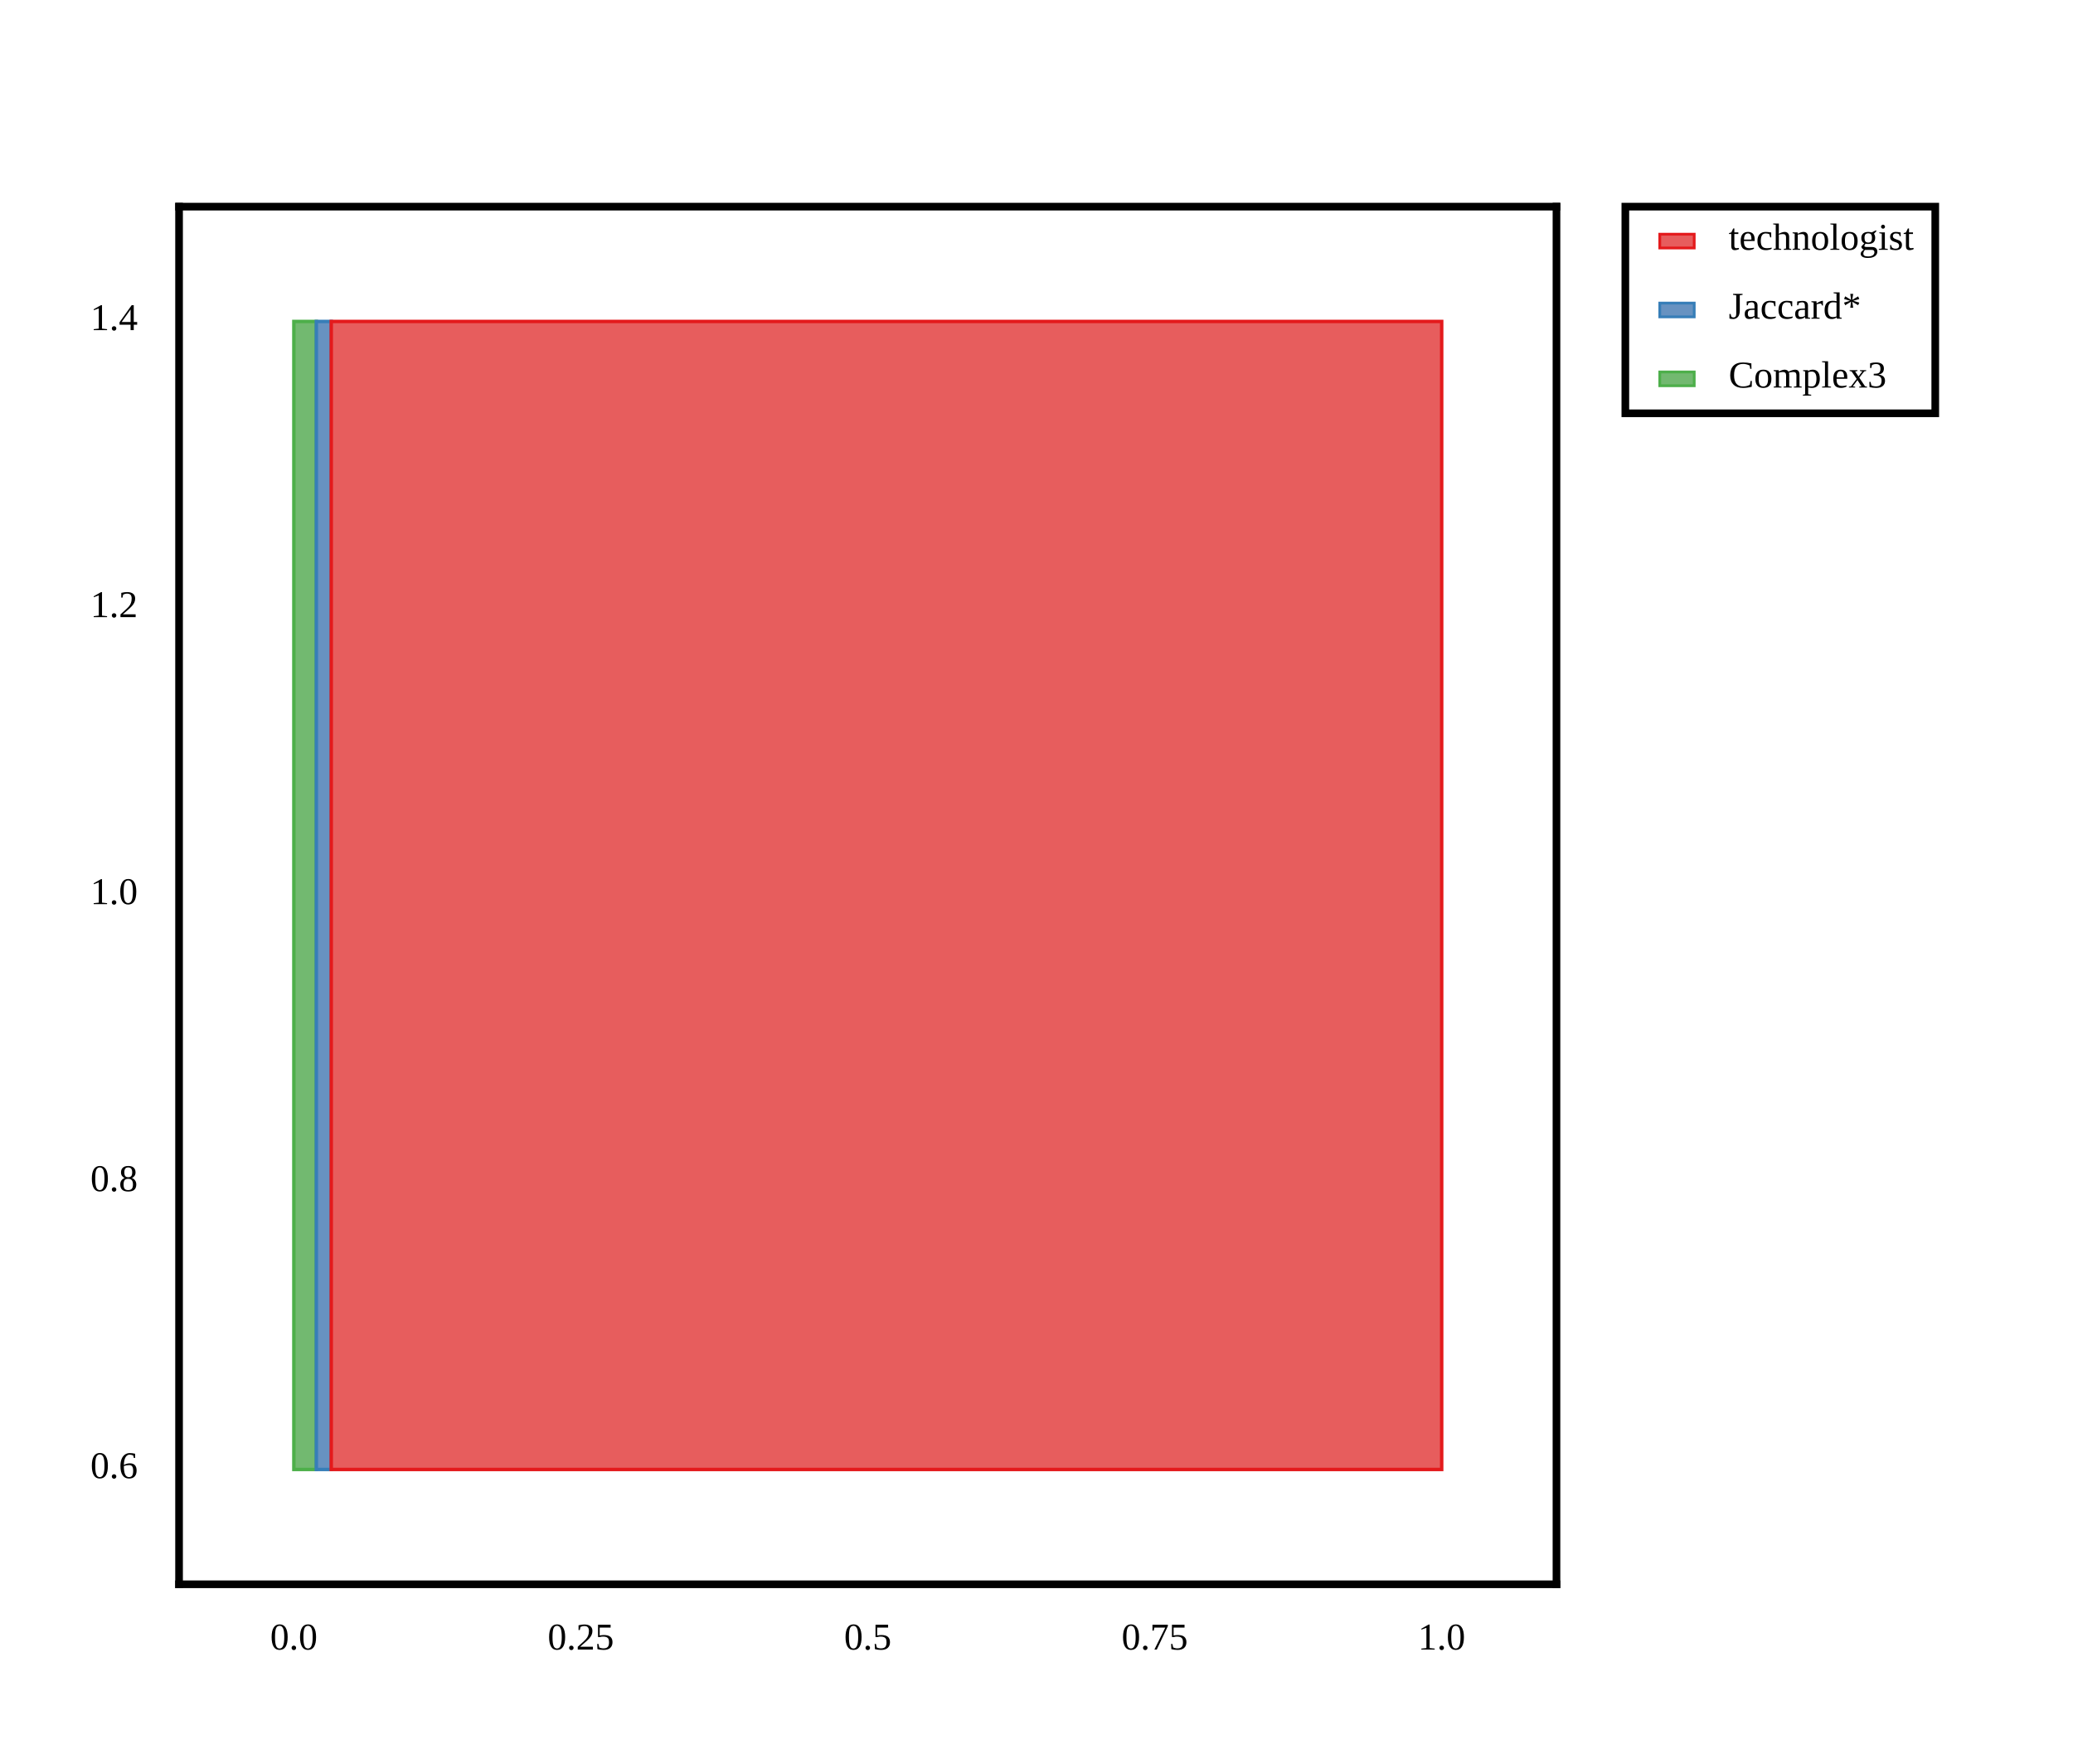
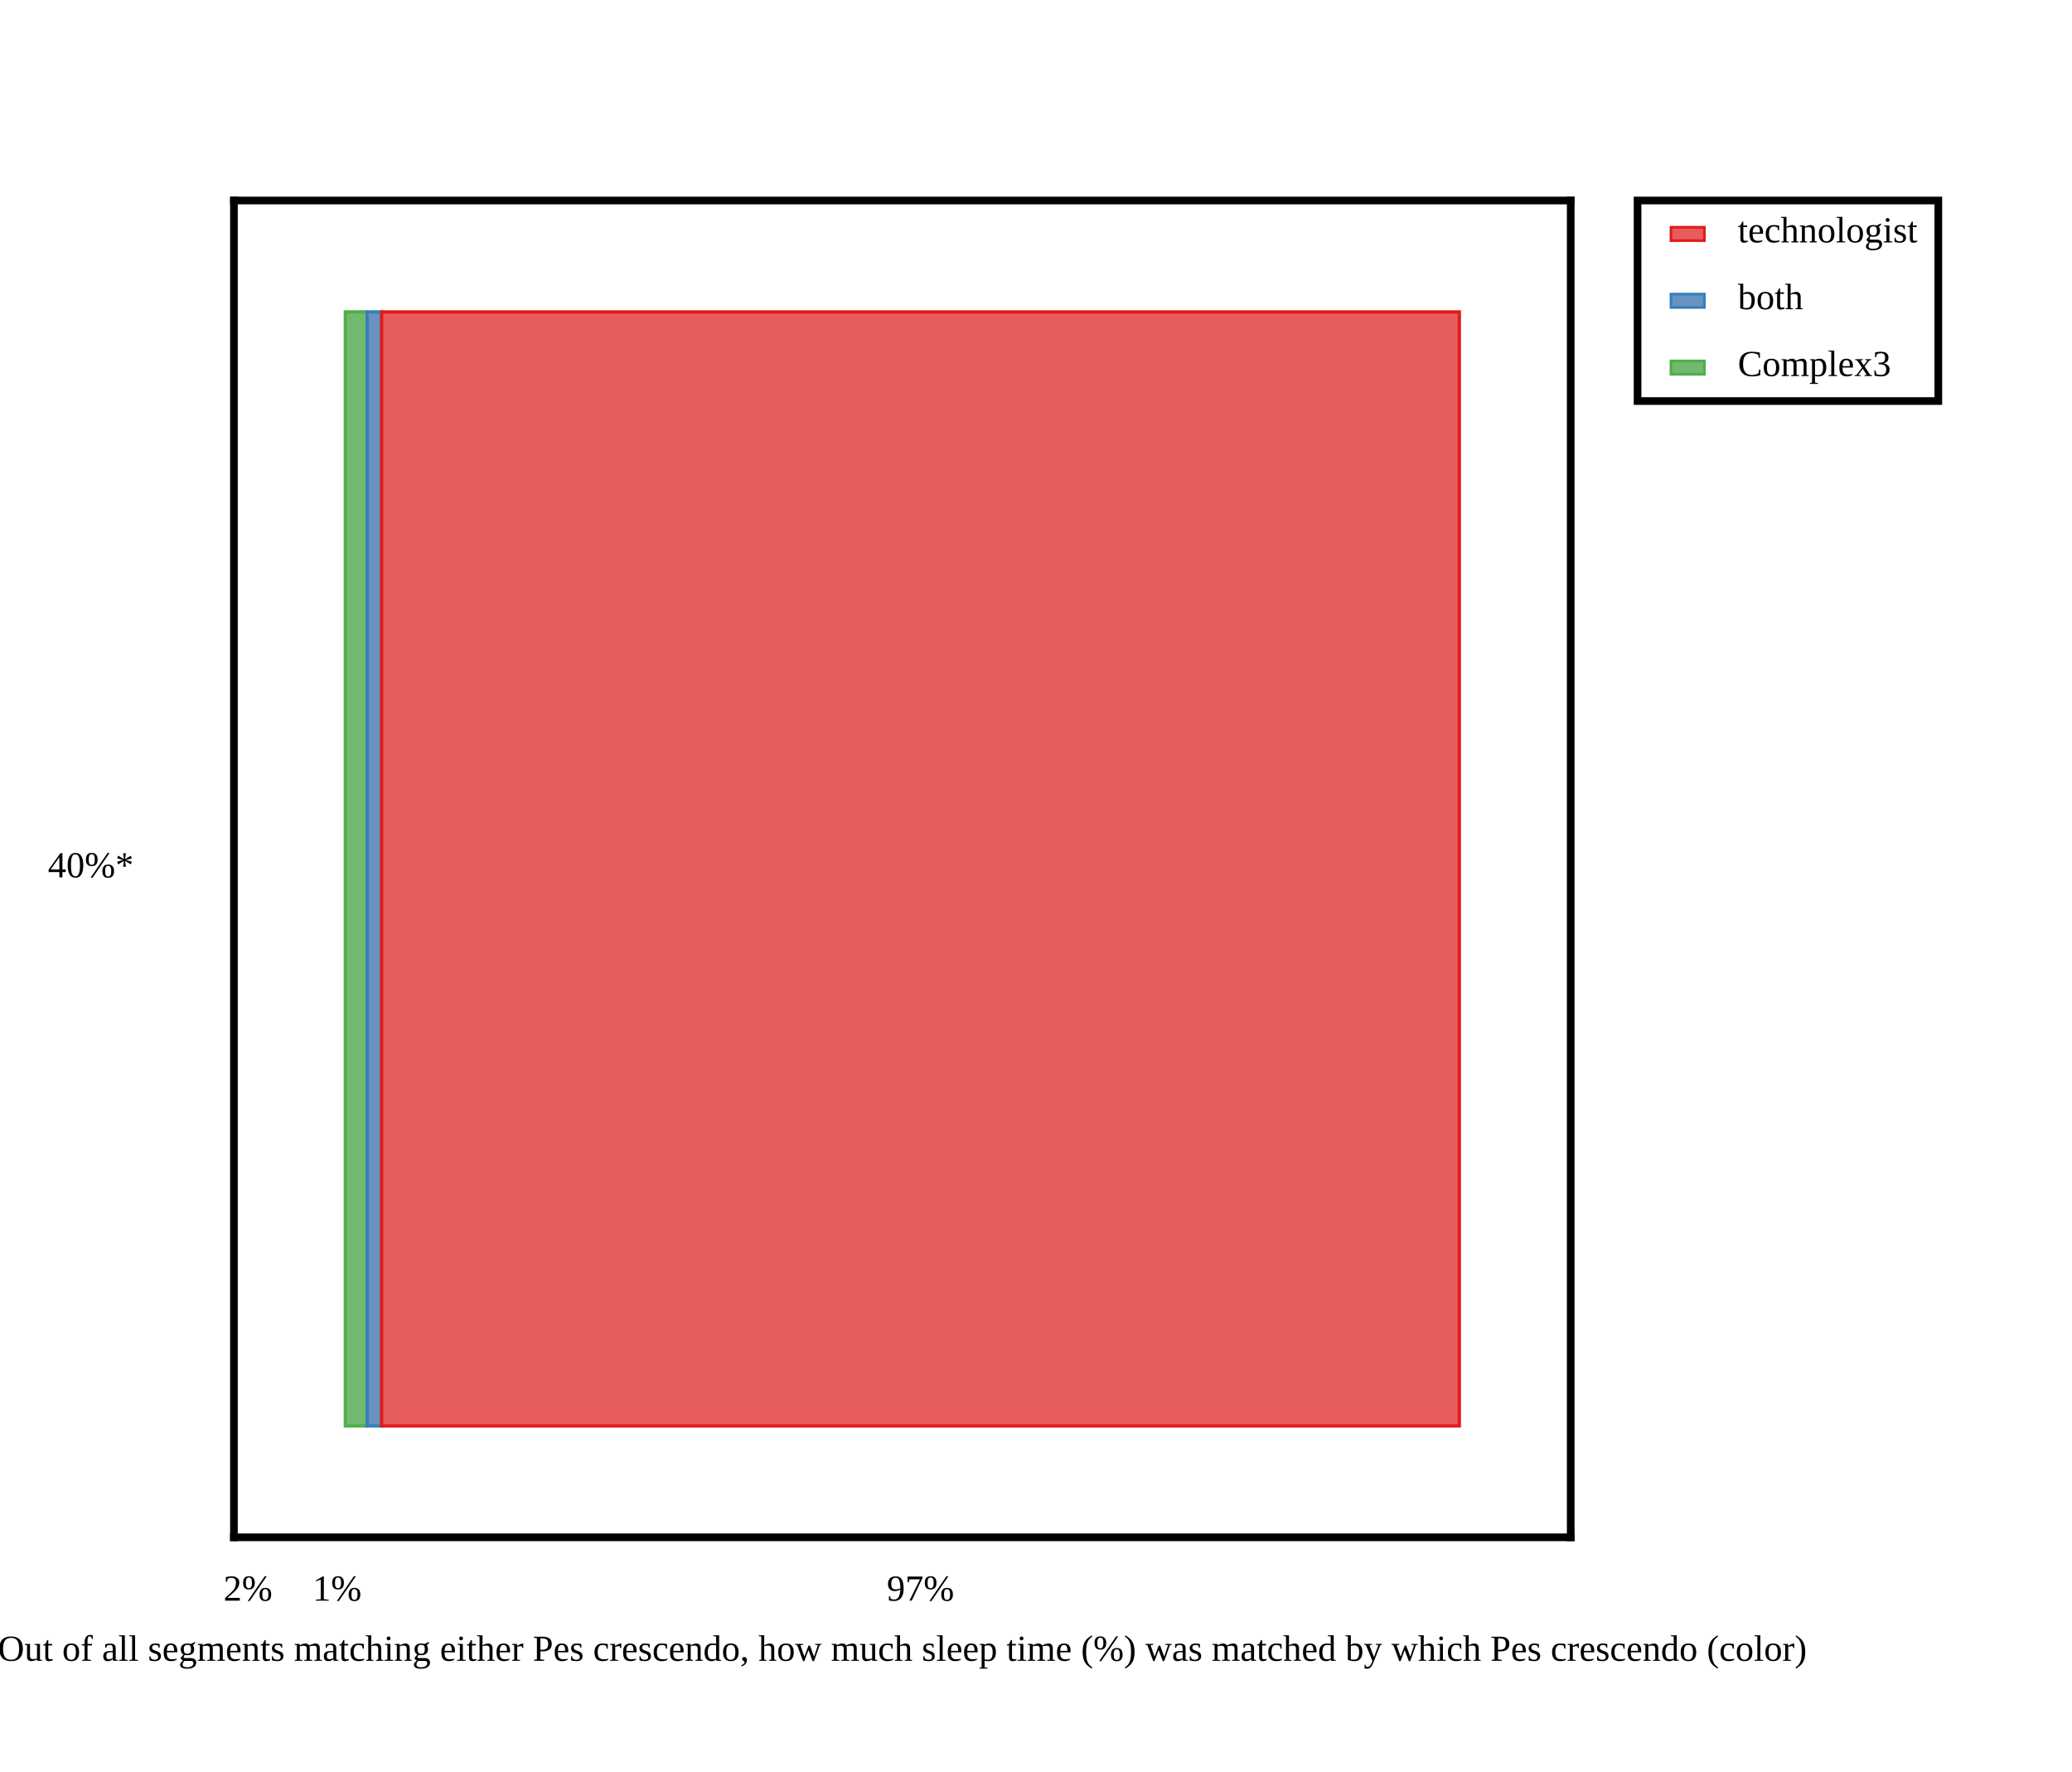
- <svg xmlns="http://www.w3.org/2000/svg" height="512" stroke-opacity="1" viewBox="0.0 0.0 602 512.0" font-size="1" width="602" stroke="rgb(0,0,0)" version="1.1">
+ <svg xmlns="http://www.w3.org/2000/svg" height="530" stroke-opacity="1" viewBox="0.0 0.0 620 530.0" font-size="1" width="620" stroke="rgb(0,0,0)" version="1.1">
  <defs />
-   <g stroke-linejoin="miter" stroke-opacity="1.0" fill-opacity="0.0" stroke="rgb(0,0,0)" stroke-width="2.221" fill="rgb(0,0,0)" stroke-linecap="square" stroke-miterlimit="10.0">
-     <path d="M 52,460 v -400 M 452,460 v -400 " />
+   <g stroke-linejoin="miter" stroke-opacity="1.0" fill-opacity="0.0" stroke="rgb(0,0,0)" stroke-width="2.293" fill="rgb(0,0,0)" stroke-linecap="square" stroke-miterlimit="10.0">
+     <path d="M 70,460 v -400 M 470,460 v -400 " />
  </g>
-   <g stroke-linejoin="miter" stroke-opacity="1.0" fill-opacity="1.0" font-size="11.0px" stroke="rgb(0,0,0)" stroke-width="2.221" fill="rgb(0,0,0)" stroke-linecap="butt" stroke-miterlimit="10.0">
-     <text dominant-baseline="middle" transform="matrix(1,0,0,1,40,93.3333)" stroke="none" text-anchor="end">1.4</text>
+   <g stroke-linejoin="miter" stroke-opacity="1.0" fill-opacity="1.0" font-size="11.0px" stroke="rgb(0,0,0)" stroke-width="2.293" fill="rgb(0,0,0)" stroke-linecap="butt" stroke-miterlimit="10.0">
+     <text dominant-baseline="middle" transform="matrix(1,0,0,1,40,260)" stroke="none" text-anchor="end">40%*</text>
  </g>
-   <g stroke-linejoin="miter" stroke-opacity="1.0" fill-opacity="1.0" font-size="11.0px" stroke="rgb(0,0,0)" stroke-width="2.221" fill="rgb(0,0,0)" stroke-linecap="butt" stroke-miterlimit="10.0">
-     <text dominant-baseline="middle" transform="matrix(1,0,0,1,40,176.6667)" stroke="none" text-anchor="end">1.2</text>
+   <g stroke-linejoin="miter" stroke-opacity="1.0" fill-opacity="0.0" stroke="rgb(0,0,0)" stroke-width="2.293" fill="rgb(0,0,0)" stroke-linecap="square" stroke-miterlimit="10.0">
+     <path d="M 70,460 h 400 M 70,60 h 400 " />
  </g>
-   <g stroke-linejoin="miter" stroke-opacity="1.0" fill-opacity="1.0" font-size="11.0px" stroke="rgb(0,0,0)" stroke-width="2.221" fill="rgb(0,0,0)" stroke-linecap="butt" stroke-miterlimit="10.0">
-     <text dominant-baseline="middle" transform="matrix(1,0,0,1,40,260)" stroke="none" text-anchor="end">1.0</text>
+   <g stroke-linejoin="miter" stroke-opacity="1.0" fill-opacity="1.0" font-size="11.0px" stroke="rgb(0,0,0)" stroke-width="2.293" fill="rgb(0,0,0)" stroke-linecap="butt" stroke-miterlimit="10.0">
+     <text dominant-baseline="text-before-edge" transform="matrix(1,0,0,1,270,490)" stroke="none" text-anchor="middle">Out of all segments matching either Pes crescendo, how much sleep time (%) was matched by which Pes crescendo (color)</text>
  </g>
-   <g stroke-linejoin="miter" stroke-opacity="1.0" fill-opacity="1.0" font-size="11.0px" stroke="rgb(0,0,0)" stroke-width="2.221" fill="rgb(0,0,0)" stroke-linecap="butt" stroke-miterlimit="10.0">
-     <text dominant-baseline="middle" transform="matrix(1,0,0,1,40,343.3333)" stroke="none" text-anchor="end">0.8</text>
+   <g stroke-linejoin="miter" stroke-opacity="1.0" fill-opacity="1.0" font-size="11.0px" stroke="rgb(0,0,0)" stroke-width="2.293" fill="rgb(0,0,0)" stroke-linecap="butt" stroke-miterlimit="10.0">
+     <text dominant-baseline="text-before-edge" transform="matrix(1,0,0,1,275.4316,472)" stroke="none" text-anchor="middle">97%</text>
  </g>
-   <g stroke-linejoin="miter" stroke-opacity="1.0" fill-opacity="1.0" font-size="11.0px" stroke="rgb(0,0,0)" stroke-width="2.221" fill="rgb(0,0,0)" stroke-linecap="butt" stroke-miterlimit="10.0">
-     <text dominant-baseline="middle" transform="matrix(1,0,0,1,40,426.6667)" stroke="none" text-anchor="end">0.6</text>
+   <g stroke-linejoin="miter" stroke-opacity="1.0" fill-opacity="1.0" font-size="11.0px" stroke="rgb(0,0,0)" stroke-width="2.293" fill="rgb(0,0,0)" stroke-linecap="butt" stroke-miterlimit="10.0">
+     <text dominant-baseline="text-before-edge" transform="matrix(1,0,0,1,100.8631,472)" stroke="none" text-anchor="middle">1%</text>
  </g>
-   <g stroke-linejoin="miter" stroke-opacity="1.0" fill-opacity="0.0" stroke="rgb(0,0,0)" stroke-width="2.221" fill="rgb(0,0,0)" stroke-linecap="square" stroke-miterlimit="10.0">
-     <path d="M 52,460 h 400 M 52,60 h 400 " />
-   </g>
-   <g stroke-linejoin="miter" stroke-opacity="1.0" fill-opacity="1.0" font-size="11.0px" stroke="rgb(0,0,0)" stroke-width="2.221" fill="rgb(0,0,0)" stroke-linecap="butt" stroke-miterlimit="10.0">
-     <text dominant-baseline="text-before-edge" transform="matrix(1,0,0,1,418.6667,472)" stroke="none" text-anchor="middle">1.0</text>
-   </g>
-   <g stroke-linejoin="miter" stroke-opacity="1.0" fill-opacity="1.0" font-size="11.0px" stroke="rgb(0,0,0)" stroke-width="2.221" fill="rgb(0,0,0)" stroke-linecap="butt" stroke-miterlimit="10.0">
-     <text dominant-baseline="text-before-edge" transform="matrix(1,0,0,1,335.3333,472)" stroke="none" text-anchor="middle">0.75</text>
-   </g>
-   <g stroke-linejoin="miter" stroke-opacity="1.0" fill-opacity="1.0" font-size="11.0px" stroke="rgb(0,0,0)" stroke-width="2.221" fill="rgb(0,0,0)" stroke-linecap="butt" stroke-miterlimit="10.0">
-     <text dominant-baseline="text-before-edge" transform="matrix(1,0,0,1,252,472)" stroke="none" text-anchor="middle">0.5</text>
-   </g>
-   <g stroke-linejoin="miter" stroke-opacity="1.0" fill-opacity="1.0" font-size="11.0px" stroke="rgb(0,0,0)" stroke-width="2.221" fill="rgb(0,0,0)" stroke-linecap="butt" stroke-miterlimit="10.0">
-     <text dominant-baseline="text-before-edge" transform="matrix(1,0,0,1,168.6667,472)" stroke="none" text-anchor="middle">0.25</text>
-   </g>
-   <g stroke-linejoin="miter" stroke-opacity="1.0" fill-opacity="1.0" font-size="11.0px" stroke="rgb(0,0,0)" stroke-width="2.221" fill="rgb(0,0,0)" stroke-linecap="butt" stroke-miterlimit="10.0">
-     <text dominant-baseline="text-before-edge" transform="matrix(1,0,0,1,85.3333,472)" stroke="none" text-anchor="middle">0.0</text>
+   <g stroke-linejoin="miter" stroke-opacity="1.0" fill-opacity="1.0" font-size="11.0px" stroke="rgb(0,0,0)" stroke-width="2.293" fill="rgb(0,0,0)" stroke-linecap="butt" stroke-miterlimit="10.0">
+     <text dominant-baseline="text-before-edge" transform="matrix(1,0,0,1,74.1965,472)" stroke="none" text-anchor="middle">2%</text>
  </g>
  <g stroke-linejoin="miter" stroke-opacity="1.0" fill-opacity="1.0" stroke="rgb(77,175,74)" stroke-width="1.0" fill="rgb(114,185,112)" stroke-linecap="butt" stroke-miterlimit="10.0">
    <defs>
      <clipPath id="ComplextechnologistmyClip1">
-         <path d="M 452,460 l -0,-400 h -400 l -0,400 Z" />
+         <path d="M 470,460 l -0,-400 h -400 l -0,400 Z" />
      </clipPath>
    </defs>
    <g clip-path="url(#ComplextechnologistmyClip1)">
-       <path d="M 85.333,426.667 v -333.333 h 6.527 v 333.333 Z" />
+       <path d="M 103.333,426.667 v -333.333 h 6.527 v 333.333 Z" />
    </g>
  </g>
  <g stroke-linejoin="miter" stroke-opacity="1.0" fill-opacity="1.0" stroke="rgb(55,126,184)" stroke-width="1.0" fill="rgb(103,146,193)" stroke-linecap="butt" stroke-miterlimit="10.0">
    <defs>
      <clipPath id="ComplextechnologistmyClip2">
-         <path d="M 452,460 l -0,-400 h -400 l -0,400 Z" />
+         <path d="M 470,460 l -0,-400 h -400 l -0,400 Z" />
      </clipPath>
    </defs>
    <g clip-path="url(#ComplextechnologistmyClip2)">
-       <path d="M 91.861,426.667 v -333.333 h 4.336 v 333.333 Z" />
+       <path d="M 109.861,426.667 v -333.333 h 4.336 v 333.333 Z" />
    </g>
  </g>
  <g stroke-linejoin="miter" stroke-opacity="1.0" fill-opacity="1.0" stroke="rgb(228,26,28)" stroke-width="1.0" fill="rgb(231,93,93)" stroke-linecap="butt" stroke-miterlimit="10.0">
    <defs>
      <clipPath id="ComplextechnologistmyClip3">
-         <path d="M 452,460 l -0,-400 h -400 l -0,400 Z" />
+         <path d="M 470,460 l -0,-400 h -400 l -0,400 Z" />
      </clipPath>
    </defs>
    <g clip-path="url(#ComplextechnologistmyClip3)">
-       <path d="M 96.197,426.667 v -333.333 h 322.47 v 333.333 Z" />
+       <path d="M 114.197,426.667 v -333.333 h 322.47 v 333.333 Z" />
    </g>
  </g>
-   <g stroke-linejoin="miter" stroke-opacity="1.0" fill-opacity="1.0" font-size="11.0px" stroke="rgb(0,0,0)" stroke-width="2.221" fill="rgb(0,0,0)" stroke-linecap="butt" stroke-miterlimit="10.0">
-     <text dominant-baseline="text-after-edge" transform="matrix(1,0,0,1,252,40)" stroke="none" text-anchor="middle" />
+   <g stroke-linejoin="miter" stroke-opacity="1.0" fill-opacity="1.0" font-size="11.0px" stroke="rgb(0,0,0)" stroke-width="2.293" fill="rgb(0,0,0)" stroke-linecap="butt" stroke-miterlimit="10.0">
+     <text dominant-baseline="text-after-edge" transform="matrix(1,0,0,1,270,40)" stroke="none" text-anchor="middle" />
  </g>
-   <g stroke-linejoin="miter" stroke-opacity="1.0" fill-opacity="0.0" stroke="rgb(0,0,0)" stroke-width="2.221" fill="rgb(0,0,0)" stroke-linecap="butt" stroke-miterlimit="10.0">
-     <path d="M 562,120 l -0,-60 h -90 l -0,60 Z" />
+   <g stroke-linejoin="miter" stroke-opacity="1.0" fill-opacity="0.0" stroke="rgb(0,0,0)" stroke-width="2.293" fill="rgb(0,0,0)" stroke-linecap="butt" stroke-miterlimit="10.0">
+     <path d="M 580,120 l -0,-60 h -90 l -0,60 Z" />
  </g>
-   <g stroke-linejoin="miter" stroke-opacity="1.0" fill-opacity="1.0" font-size="11.0px" stroke="rgb(0,0,0)" stroke-width="2.221" fill="rgb(0,0,0)" stroke-linecap="butt" stroke-miterlimit="10.0">
-     <text dominant-baseline="middle" transform="matrix(1,0,0,1,502,110)" stroke="none" text-anchor="start">Complex3</text>
+   <g stroke-linejoin="miter" stroke-opacity="1.0" fill-opacity="1.0" font-size="11.0px" stroke="rgb(0,0,0)" stroke-width="2.293" fill="rgb(0,0,0)" stroke-linecap="butt" stroke-miterlimit="10.0">
+     <text dominant-baseline="middle" transform="matrix(1,0,0,1,520,110)" stroke="none" text-anchor="start">Complex3</text>
  </g>
  <g stroke-linejoin="miter" stroke-opacity="1.0" fill-opacity="1.0" stroke="rgb(77,175,74)" stroke-width="0.8" fill="rgb(114,185,112)" stroke-linecap="butt" stroke-miterlimit="10.0">
-     <path d="M 482,108 l 10,0 v 4 l -10,0 Z" />
+     <path d="M 500,108 l 10,0 v 4 l -10,0 Z" />
  </g>
-   <g stroke-linejoin="miter" stroke-opacity="1.0" fill-opacity="1.0" font-size="11.0px" stroke="rgb(0,0,0)" stroke-width="2.221" fill="rgb(0,0,0)" stroke-linecap="butt" stroke-miterlimit="10.0">
-     <text dominant-baseline="middle" transform="matrix(1,0,0,1,502,90)" stroke="none" text-anchor="start">Jaccard*</text>
+   <g stroke-linejoin="miter" stroke-opacity="1.0" fill-opacity="1.0" font-size="11.0px" stroke="rgb(0,0,0)" stroke-width="2.293" fill="rgb(0,0,0)" stroke-linecap="butt" stroke-miterlimit="10.0">
+     <text dominant-baseline="middle" transform="matrix(1,0,0,1,520,90)" stroke="none" text-anchor="start">both</text>
  </g>
  <g stroke-linejoin="miter" stroke-opacity="1.0" fill-opacity="1.0" stroke="rgb(55,126,184)" stroke-width="0.8" fill="rgb(103,146,193)" stroke-linecap="butt" stroke-miterlimit="10.0">
-     <path d="M 482,88 l 10,0 v 4 l -10,0 Z" />
+     <path d="M 500,88 l 10,0 v 4 l -10,0 Z" />
  </g>
-   <g stroke-linejoin="miter" stroke-opacity="1.0" fill-opacity="1.0" font-size="11.0px" stroke="rgb(0,0,0)" stroke-width="2.221" fill="rgb(0,0,0)" stroke-linecap="butt" stroke-miterlimit="10.0">
-     <text dominant-baseline="middle" transform="matrix(1,0,0,1,502,70)" stroke="none" text-anchor="start">technologist</text>
+   <g stroke-linejoin="miter" stroke-opacity="1.0" fill-opacity="1.0" font-size="11.0px" stroke="rgb(0,0,0)" stroke-width="2.293" fill="rgb(0,0,0)" stroke-linecap="butt" stroke-miterlimit="10.0">
+     <text dominant-baseline="middle" transform="matrix(1,0,0,1,520,70)" stroke="none" text-anchor="start">technologist</text>
  </g>
  <g stroke-linejoin="miter" stroke-opacity="1.0" fill-opacity="1.0" stroke="rgb(228,26,28)" stroke-width="0.8" fill="rgb(231,93,93)" stroke-linecap="butt" stroke-miterlimit="10.0">
-     <path d="M 482,68 l 10,0 v 4 l -10,0 Z" />
+     <path d="M 500,68 l 10,0 v 4 l -10,0 Z" />
  </g>
</svg>
